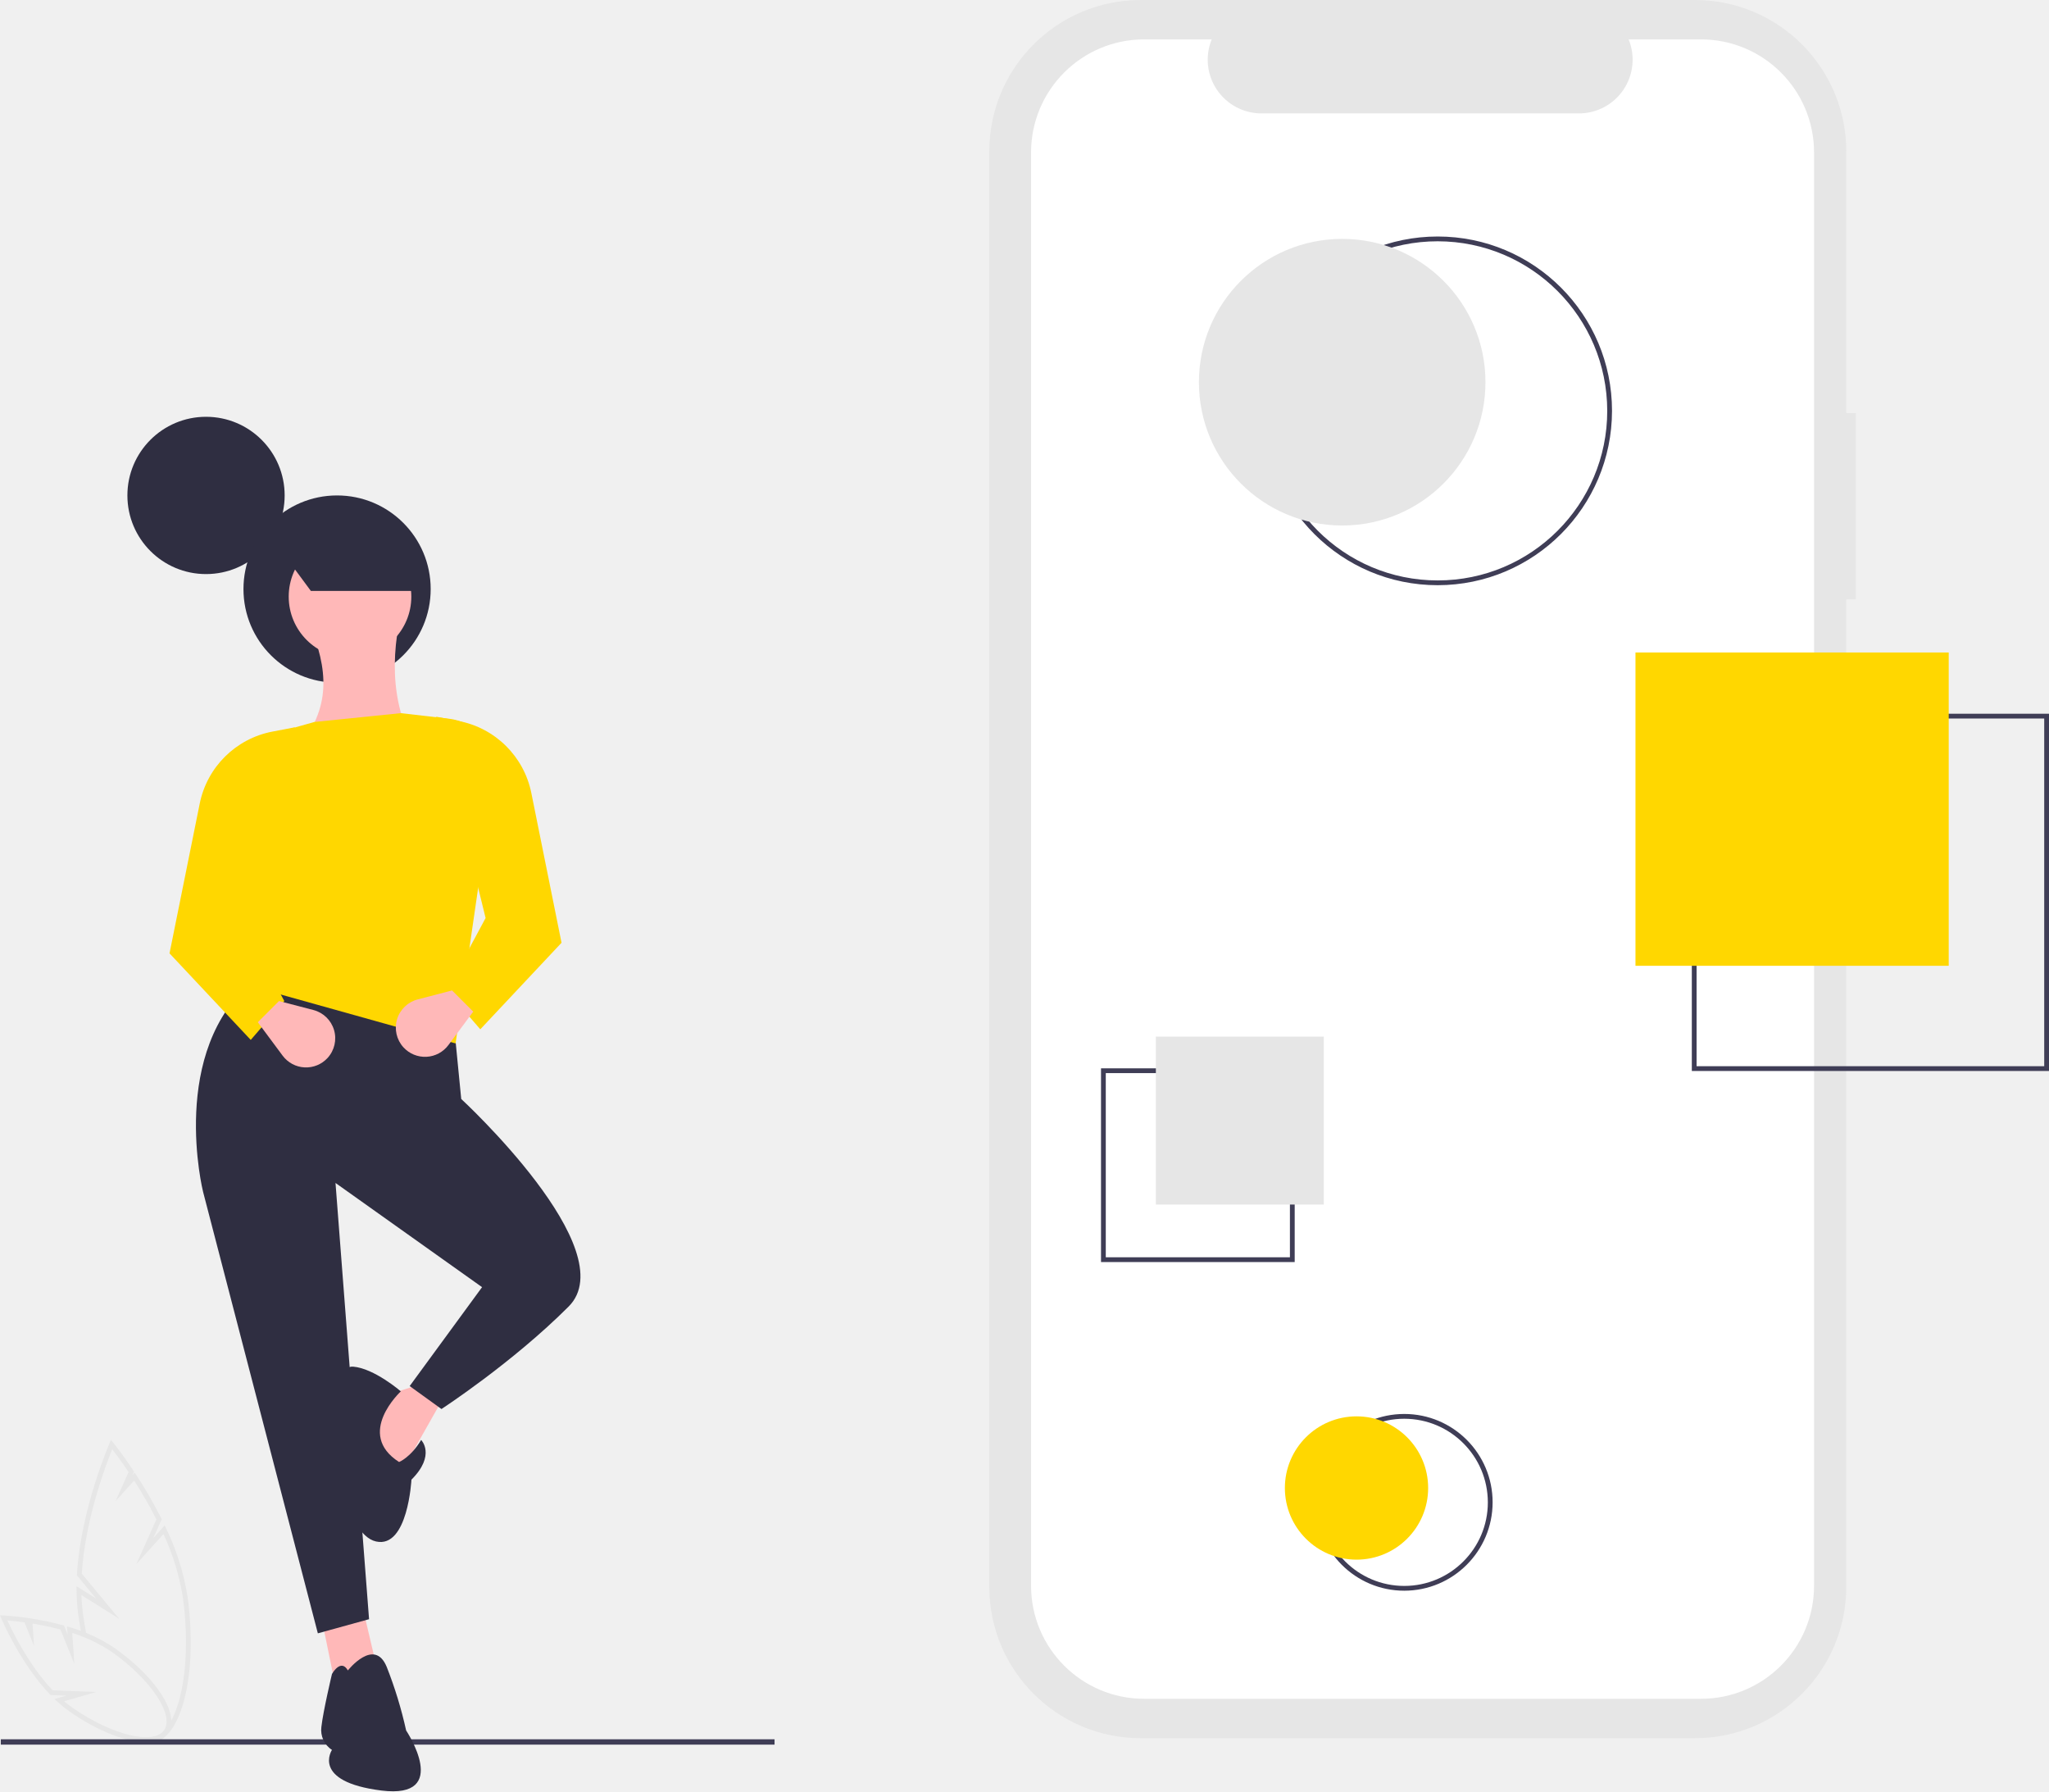
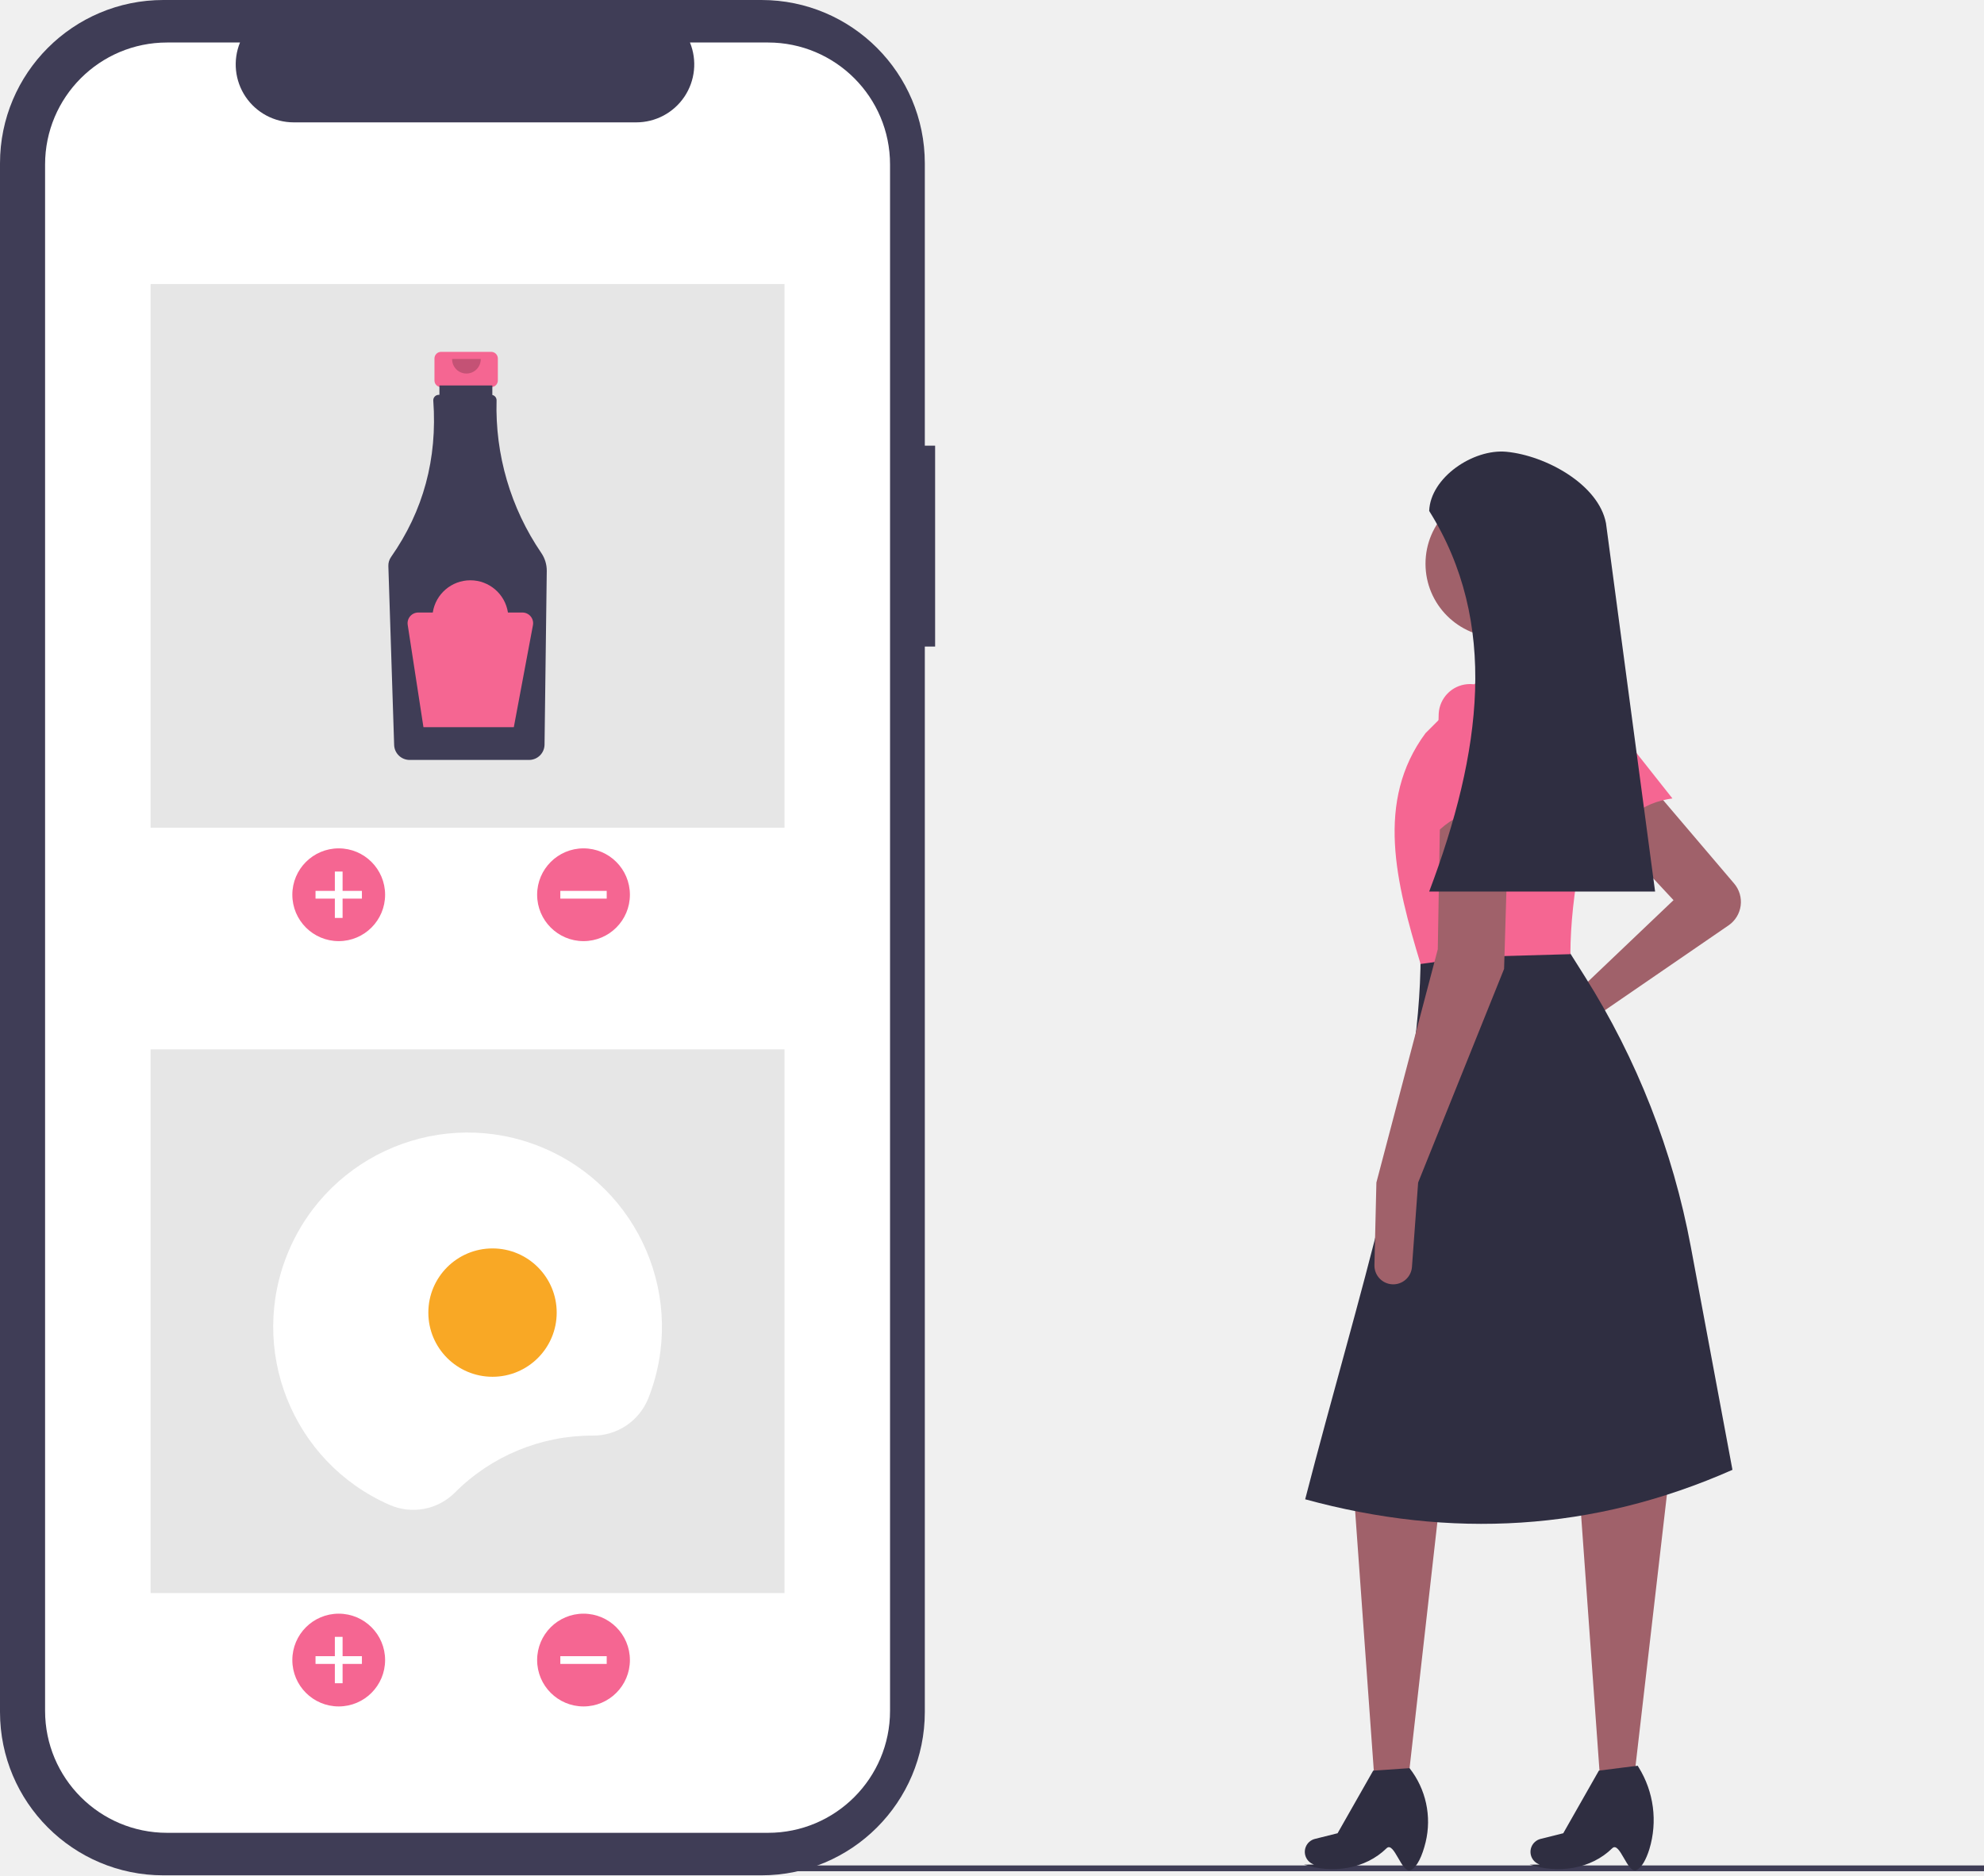
- <svg xmlns="http://www.w3.org/2000/svg" data-name="Layer 1" width="858.081" height="750.015" viewBox="0 0 858.081 750.015">
-   <path d="M249.566,743.898a102.532,102.532,0,0,0-8.998-28.887l-.643-1.33-4.776,5.296,3.539-7.888-.231-.458a188.613,188.613,0,0,0-10.368-17.989l-.702-1.074-.936,1.038.655-1.461-.328-.492c-4.686-7.029-8.286-11.474-8.322-11.519l-1.018-1.253-.655,1.494c-.12.274-12.019,27.692-13.595,54.786l-.025.422,8.008,9.68-8.167-5.127.014,1.861a79.262,79.262,0,0,0,.649,9.522q.54,4.075,1.27,7.957a4.243,4.243,0,0,1,2.172.677q-.846-4.338-1.46-8.916c-.315-2.437-.514-4.912-.593-7.381l15.797,9.918-15.644-18.909c1.424-22.907,10.265-45.986,12.747-52.078,1.332,1.728,3.845,5.081,6.851,9.561l-5.464,12.182,7.791-8.638a186.512,186.512,0,0,1,9.322,16.252l-8.415,18.758,11.377-12.615a100.382,100.382,0,0,1,8.171,26.92c1.991,15.041,1.603,29.49-1.095,40.686-2.583,10.725-7.137,17.317-12.493,18.087a8.466,8.466,0,0,1-3.3-.196,4.898,4.898,0,0,1-2.961.904h-.292a11.607,11.607,0,0,0,5.424,1.457,9.84,9.84,0,0,0,1.403-.101c6.297-.904,11.326-7.881,14.159-19.643C251.191,773.952,251.595,759.221,249.566,743.898Z" transform="translate(-170.9597 -74.99261)" fill="#e6e6e6" />
-   <path d="M231.943,804.354c-8.237,0-20.113-4.531-31.892-12.779a50.891,50.891,0,0,1-4.957-3.985l-1.319-1.205,4.988-1.437-6.642-.243-.28-.294c-12.45-13.039-20.198-31.457-20.275-31.641l-.605-1.455,1.574.071c.157.007,3.899.184,9.524.981l.351.05v-.003l1.233.188a123.751,123.751,0,0,1,13.629,2.864l.479.13,1.497,3.687-.227-3.307,1.373.396a66.228,66.228,0,0,1,18.328,8.497c17.914,12.544,27.826,28.222,22.586,35.704C239.516,803.132,236.219,804.353,231.943,804.354Zm-34.143-17.048c1.094.927,2.233,1.809,3.401,2.632,16.407,11.489,34.023,15.834,38.468,9.489,4.444-6.346-5.666-21.415-22.075-32.905a64.161,64.161,0,0,0-16.381-7.814l.887,12.917-5.828-14.355c-3.838-1.019-7.765-1.856-11.696-2.496l.644,9.375-4.011-9.88c-3.108-.427-5.613-.658-7.137-.776,2.078,4.562,8.943,18.651,18.937,29.244l18.33.671Z" transform="translate(-170.9597 -74.99261)" fill="#e6e6e6" />
-   <rect x="0.337" y="728.233" width="324.033" height="2.241" fill="#3f3d56" />
-   <path d="M948.145,247.94H944.146V138.395a63.402,63.402,0,0,0-63.402-63.402H648.657a63.402,63.402,0,0,0-63.402,63.402V739.369a63.402,63.402,0,0,0,63.402,63.402H880.744a63.402,63.402,0,0,0,63.402-63.402V325.916h3.999Z" transform="translate(-170.9597 -74.99261)" fill="#e6e6e6" />
-   <path d="M883.302,91.488h-30.295a22.495,22.495,0,0,1-20.827,30.991H699.221a22.495,22.495,0,0,1-20.827-30.991H650.098A47.348,47.348,0,0,0,602.75,138.835V738.928a47.348,47.348,0,0,0,47.348,47.348H883.302a47.348,47.348,0,0,0,47.348-47.348h0V138.835a47.348,47.348,0,0,0-47.348-47.348Z" transform="translate(-170.9597 -74.99261)" fill="#fff" />
-   <path d="M773.04,320.016a73,73,0,1,1,73-73A73.083,73.083,0,0,1,773.04,320.016Zm0-144a71,71,0,1,0,71,71A71.081,71.081,0,0,0,773.04,176.016Z" transform="translate(-170.9597 -74.99261)" fill="#3f3d56" />
-   <path d="M759.04,741.016a37,37,0,1,1,37-37A37.041,37.041,0,0,1,759.04,741.016Zm0-72a35,35,0,1,0,35,35A35.04,35.04,0,0,0,759.04,669.016Z" transform="translate(-170.9597 -74.99261)" fill="#3f3d56" />
-   <path d="M1029.04,523.411H879.461V373.833h149.579Zm-147.579-2h145.579V375.833H881.461Z" transform="translate(-170.9597 -74.99261)" fill="#3f3d56" />
-   <path d="M713.153,603.412h-81.112V522.3h81.112Zm-79.112-2h77.112V524.3h-77.112Z" transform="translate(-170.9597 -74.99261)" fill="#3f3d56" />
-   <circle cx="86.279" cy="207.438" r="32.928" fill="#2f2e41" />
-   <circle cx="141.16" cy="246.638" r="39.2" fill="#2f2e41" />
-   <path d="M357.312,659.033l-19.227,34.017S312.942,667.907,326.253,661.252l20.706-6.655Z" transform="translate(-170.9597 -74.99261)" fill="#ffb8b8" />
-   <polygon points="152.335 674.998 158.251 700.141 140.503 706.057 134.587 677.217 152.335 674.998" fill="#ffb8b8" />
-   <path d="M360.301,496.233l3.812,38.897s68.627,63.265,44.964,86.928-53.244,42.891-53.244,42.891l-13.311-9.613L372.841,613.924,311.463,570.294,325.513,752.949l-21.445,5.916-48.067-184.874s-14.79-59.16,21.445-88.739Z" transform="translate(-170.9597 -74.99261)" fill="#2f2e41" />
-   <path d="M316.639,774.394s11.092-14.05,16.269-1.479a175.693,175.693,0,0,1,8.134,26.622s19.227,28.84-10.353,25.143S309.984,807.672,309.984,807.672a9.903,9.903,0,0,1-4.437-9.613c.739-6.655,4.437-22.185,4.437-22.185S313.682,769.218,316.639,774.394Z" transform="translate(-170.9597 -74.99261)" fill="#2f2e41" />
-   <path d="M347.329,677.89s6.286,6.286-4.067,16.639c0,0-1.479,28.84-14.79,25.882s-17.748-39.193-16.269-42.891-2.218-31.059,6.655-30.319,19.966,10.353,19.966,10.353-19.227,17.748-.74,29.58C338.085,687.134,342.892,685.285,347.329,677.89Z" transform="translate(-170.9597 -74.99261)" fill="#2f2e41" />
-   <path d="M292.236,392.076l56.202,1.479c-12.385-17.576-14.716-38.31-9.613-61.378l-36.975,7.395C308.97,358.398,309.093,374.548,292.236,392.076Z" transform="translate(-170.9597 -74.99261)" fill="#ffb8b8" />
-   <path d="M274.488,487.47l87.26,24.403,16.747-115.368a22.209,22.209,0,0,0-19.616-20.603l-20.055-2.314-36.235,3.697L285.451,382.129A22.128,22.128,0,0,0,269.364,404.421Z" transform="translate(-170.9597 -74.99261)" fill="#ffd700" />
-   <path d="M358.051,489.689l14.05,16.269,34.017-36.235-12.647-62.706a38.43,38.43,0,0,0-30.444-30.147l-9.414-1.803,20.706,84.302Z" transform="translate(-170.9597 -74.99261)" fill="#ffd700" />
-   <path d="M358.748,512.557l10.395-13.994-8.874-8.874-14.413,3.76a12.218,12.218,0,0,0-5.933,20.066l0,0A12.218,12.218,0,0,0,358.748,512.557Z" transform="translate(-170.9597 -74.99261)" fill="#ffb8b8" />
-   <path d="M290.018,494.126l-14.05,16.269-34.017-36.235,12.647-62.706a38.43,38.43,0,0,1,30.444-30.147l9.414-1.803-20.706,84.302Z" transform="translate(-170.9597 -74.99261)" fill="#ffd700" />
-   <path d="M289.321,516.994l-10.395-13.994,8.874-8.874,14.413,3.76a12.218,12.218,0,0,1,5.933,20.066l0,0A12.218,12.218,0,0,1,289.321,516.994Z" transform="translate(-170.9597 -74.99261)" fill="#ffb8b8" />
-   <circle cx="146.579" cy="249.809" r="25.673" fill="#ffb8b8" />
-   <path d="M345.048,322.415H301.143L287.815,304.383c13.112-11.477,29.523-13.534,47.824-10.192Z" transform="translate(-170.9597 -74.99261)" fill="#2f2e41" />
-   <circle cx="562.081" cy="160.023" r="60" fill="#e6e6e6" />
-   <rect x="684.905" y="273.194" width="131.181" height="131.181" fill="#ffd700" />
-   <rect x="655.016" y="509.016" width="70.322" height="70.322" transform="translate(1209.394 1013.36) rotate(-180)" fill="#e6e6e6" />
-   <circle cx="568.081" cy="623.023" r="30" fill="#ffd700" />
+ <svg xmlns="http://www.w3.org/2000/svg" data-name="Layer 1" width="769.924" height="727.778" viewBox="0 0 769.924 727.778">
+   <rect x="250.367" y="723.942" width="519.557" height="2.241" fill="#3f3d56" />
+   <path d="M888,428.993a11.02,11.02,0,0,1-2.155,16.227l-53.77,36.917-23.677,15.785a6.509,6.509,0,0,1-8.649-1.294h0a6.509,6.509,0,0,1,1.769-9.751l22.933-13.316L864.475,435.442l-25.729-27.635,19.059-14.294Z" transform="translate(-215.0382 -86.11098)" fill="#a0616a" />
+   <polygon points="546.52 690.482 533.367 690.482 525.555 581.847 558.908 580.894 546.52 690.482" fill="#a0616a" />
+   <path d="M762.511,811.851c-3.507,1.601-6.445-11.367-9.403-8.46-8.275,8.132-20.946,9.902-31.991,6.352l3.866-.043a5.173,5.173,0,0,1-3.26-6.741h0a5.173,5.173,0,0,1,3.589-3.202l8.8-2.2,13.818-24.3,14.106-.953h0a33.7,33.7,0,0,1,6.233,28.749C766.987,806.278,765.011,810.71,762.511,811.851Z" transform="translate(-215.0382 -86.11098)" fill="#2f2e41" />
+   <polygon points="634.096 690.482 620.943 690.482 613.131 581.847 647.437 575.177 634.096 690.482" fill="#a0616a" />
+   <path d="M850.087,811.851c-3.507,1.601-6.445-11.367-9.403-8.46-8.275,8.132-20.946,9.902-31.991,6.352l3.866-.043a5.173,5.173,0,0,1-3.26-6.741h0a5.173,5.173,0,0,1,3.589-3.202l8.8-2.2,13.818-24.3,15.059-1.906.38.622a38.827,38.827,0,0,1,4.161,31.749C853.852,807.735,852.148,810.911,850.087,811.851Z" transform="translate(-215.0382 -86.11098)" fill="#2f2e41" />
+   <path d="M864.048,395.97c-12.096,1.683-20.469,8.307-23.88,21.521l-22.233-41.05a12.155,12.155,0,0,1,3.873-15.437h0a12.155,12.155,0,0,1,16.511,2.417Z" transform="translate(-215.0382 -86.11098)" fill="#f56692" />
+   <path d="M887.346,656.523C833.288,680.441,777.965,683.384,721.535,667.958c20.606-79.922,44.938-152.188,44.788-211.552l55.27-4.765,8.51,13.491A299.308,299.308,0,0,1,871.175,569.893Z" transform="translate(-215.0382 -86.11098)" fill="#2f2e41" />
+   <circle cx="581.779" cy="218.779" r="28.588" fill="#a0616a" />
+   <polygon points="613.225 269.284 577.967 271.19 572.249 239.743 600.837 234.979 613.225 269.284" fill="#a0616a" />
+   <path d="M824.452,456.407l-38.627,1.088-19.502,2.724c-9.573-31.621-17.632-63.17,1.906-89.576L791.099,347.772l34.306-.953.454.26a27.626,27.626,0,0,1,12.657,32.14C830.003,406.883,824.535,433.007,824.452,456.407Z" transform="translate(-215.0382 -86.11098)" fill="#f56692" />
+   <path d="M765.37,545.03l-2.396,32.746a7.294,7.294,0,0,1-6.789,6.746h0a7.294,7.294,0,0,1-7.777-7.452l.763-32.041,23.823-90.529.953-55.27,26.682-.953-1.906,63.847Z" transform="translate(-215.0382 -86.11098)" fill="#a0616a" />
+   <path d="M803.487,403.042c-11.313-4.6-21.878-3.06-31.447,6.671l1.311-46.666a12.155,12.155,0,0,1,11.083-11.422h0a12.155,12.155,0,0,1,13.081,10.36Z" transform="translate(-215.0382 -86.11098)" fill="#f56692" />
+   <path d="M857.328,432.107h-87.67c20.452-54.157,27.047-104.539,0-147.705.464-12.965,17.093-24.205,30.007-22.963h0c15.252,1.467,35.747,12.674,38.604,27.728Z" transform="translate(-215.0382 -86.11098)" fill="#2f2e41" />
+   <path d="M577.928,259.058h-3.999V149.513A63.402,63.402,0,0,0,510.527,86.111H278.44a63.402,63.402,0,0,0-63.402,63.402V750.487A63.402,63.402,0,0,0,278.44,813.889H510.527a63.402,63.402,0,0,0,63.402-63.402V337.034h3.999Z" transform="translate(-215.0382 -86.11098)" fill="#3f3d56" />
+   <path d="M513.085,102.606h-30.295a22.495,22.495,0,0,1-20.827,30.991H329.003A22.495,22.495,0,0,1,308.176,102.606H279.881a47.348,47.348,0,0,0-47.348,47.348V750.046a47.348,47.348,0,0,0,47.348,47.348H513.085a47.348,47.348,0,0,0,47.348-47.348V149.954A47.348,47.348,0,0,0,513.085,102.606Z" transform="translate(-215.0382 -86.11098)" fill="#fff" />
+   <rect x="58.445" y="110.234" width="246" height="211" fill="#e6e6e6" />
+   <circle cx="131.445" cy="347.234" r="18" fill="#f56692" />
+   <polygon points="140.445 345.734 132.945 345.734 132.945 338.234 129.945 338.234 129.945 345.734 122.445 345.734 122.445 348.734 129.945 348.734 129.945 356.234 132.945 356.234 132.945 348.734 140.445 348.734 140.445 345.734" fill="#fff" />
+   <circle cx="226.445" cy="347.234" r="18" fill="#f56692" />
+   <rect x="439.983" y="424.345" width="3" height="18" transform="translate(659.7893 -94.24918) rotate(90)" fill="#fff" />
+   <path d="M405.658,222.66H386.217a2.577,2.577,0,0,0-2.577,2.577v8.533a2.577,2.577,0,0,0,2.577,2.577H389.439v12.785h12.997V236.347h3.222a2.577,2.577,0,0,0,2.577-2.577v-8.533A2.577,2.577,0,0,0,405.658,222.66Z" transform="translate(-215.0382 -86.11098)" fill="#f56692" />
+   <path d="M425.129,300.752a99.945,99.945,0,0,1-17.387-59.256,2.108,2.108,0,0,0-1.645-2.103v-3.687H385.565v3.636h-.283a2.107,2.107,0,0,0-2.104,2.109q0.0.077.006.153,2.426,33.821-16.386,60.66a5.806,5.806,0,0,0-1.051,3.518l2.245,69.445a6.012,6.012,0,0,0,5.96,5.802h46.439a6.014,6.014,0,0,0,5.964-5.904l.865-67.425A12.168,12.168,0,0,0,425.129,300.752Z" transform="translate(-215.0382 -86.11098)" fill="#3f3d56" />
+   <path d="M401.605,225.44a5.561,5.561,0,1,1-11.121,0" transform="translate(-215.0382 -86.11098)" opacity="0.2" style="isolation:isolate" />
+   <path d="M417.778,323.82h-5.623a14.759,14.759,0,0,0-29.174,0h-5.624a4.15,4.15,0,0,0-4.102,4.781l6.108,39.704H414.437l7.419-39.57a4.15,4.15,0,0,0-4.079-4.915Z" transform="translate(-215.0382 -86.11098)" fill="#f56692" />
+   <rect x="58.445" y="407.234" width="246" height="211" fill="#e6e6e6" />
+   <circle cx="131.445" cy="644.234" r="18" fill="#f56692" />
+   <polygon points="140.445 642.734 132.945 642.734 132.945 635.234 129.945 635.234 129.945 642.734 122.445 642.734 122.445 645.734 129.945 645.734 129.945 653.234 132.945 653.234 132.945 645.734 140.445 645.734 140.445 642.734" fill="#fff" />
+   <circle cx="226.445" cy="644.234" r="18" fill="#f56692" />
+   <rect x="439.983" y="721.345" width="3" height="18" transform="translate(956.7893 202.7508) rotate(90)" fill="#fff" />
+   <path d="M444.911,643.242l.136 0a23.04,23.04,0,0,0,21.573-14.45A75.416,75.416,0,1,0,366.154,670.102a22.843,22.843,0,0,0,25.37-4.704A75.167,75.167,0,0,1,444.911,643.242Z" transform="translate(-215.0382 -86.11098)" fill="#fff" />
+   <circle cx="191.13" cy="509.395" r="24.906" fill="#f9a825" />
</svg>
